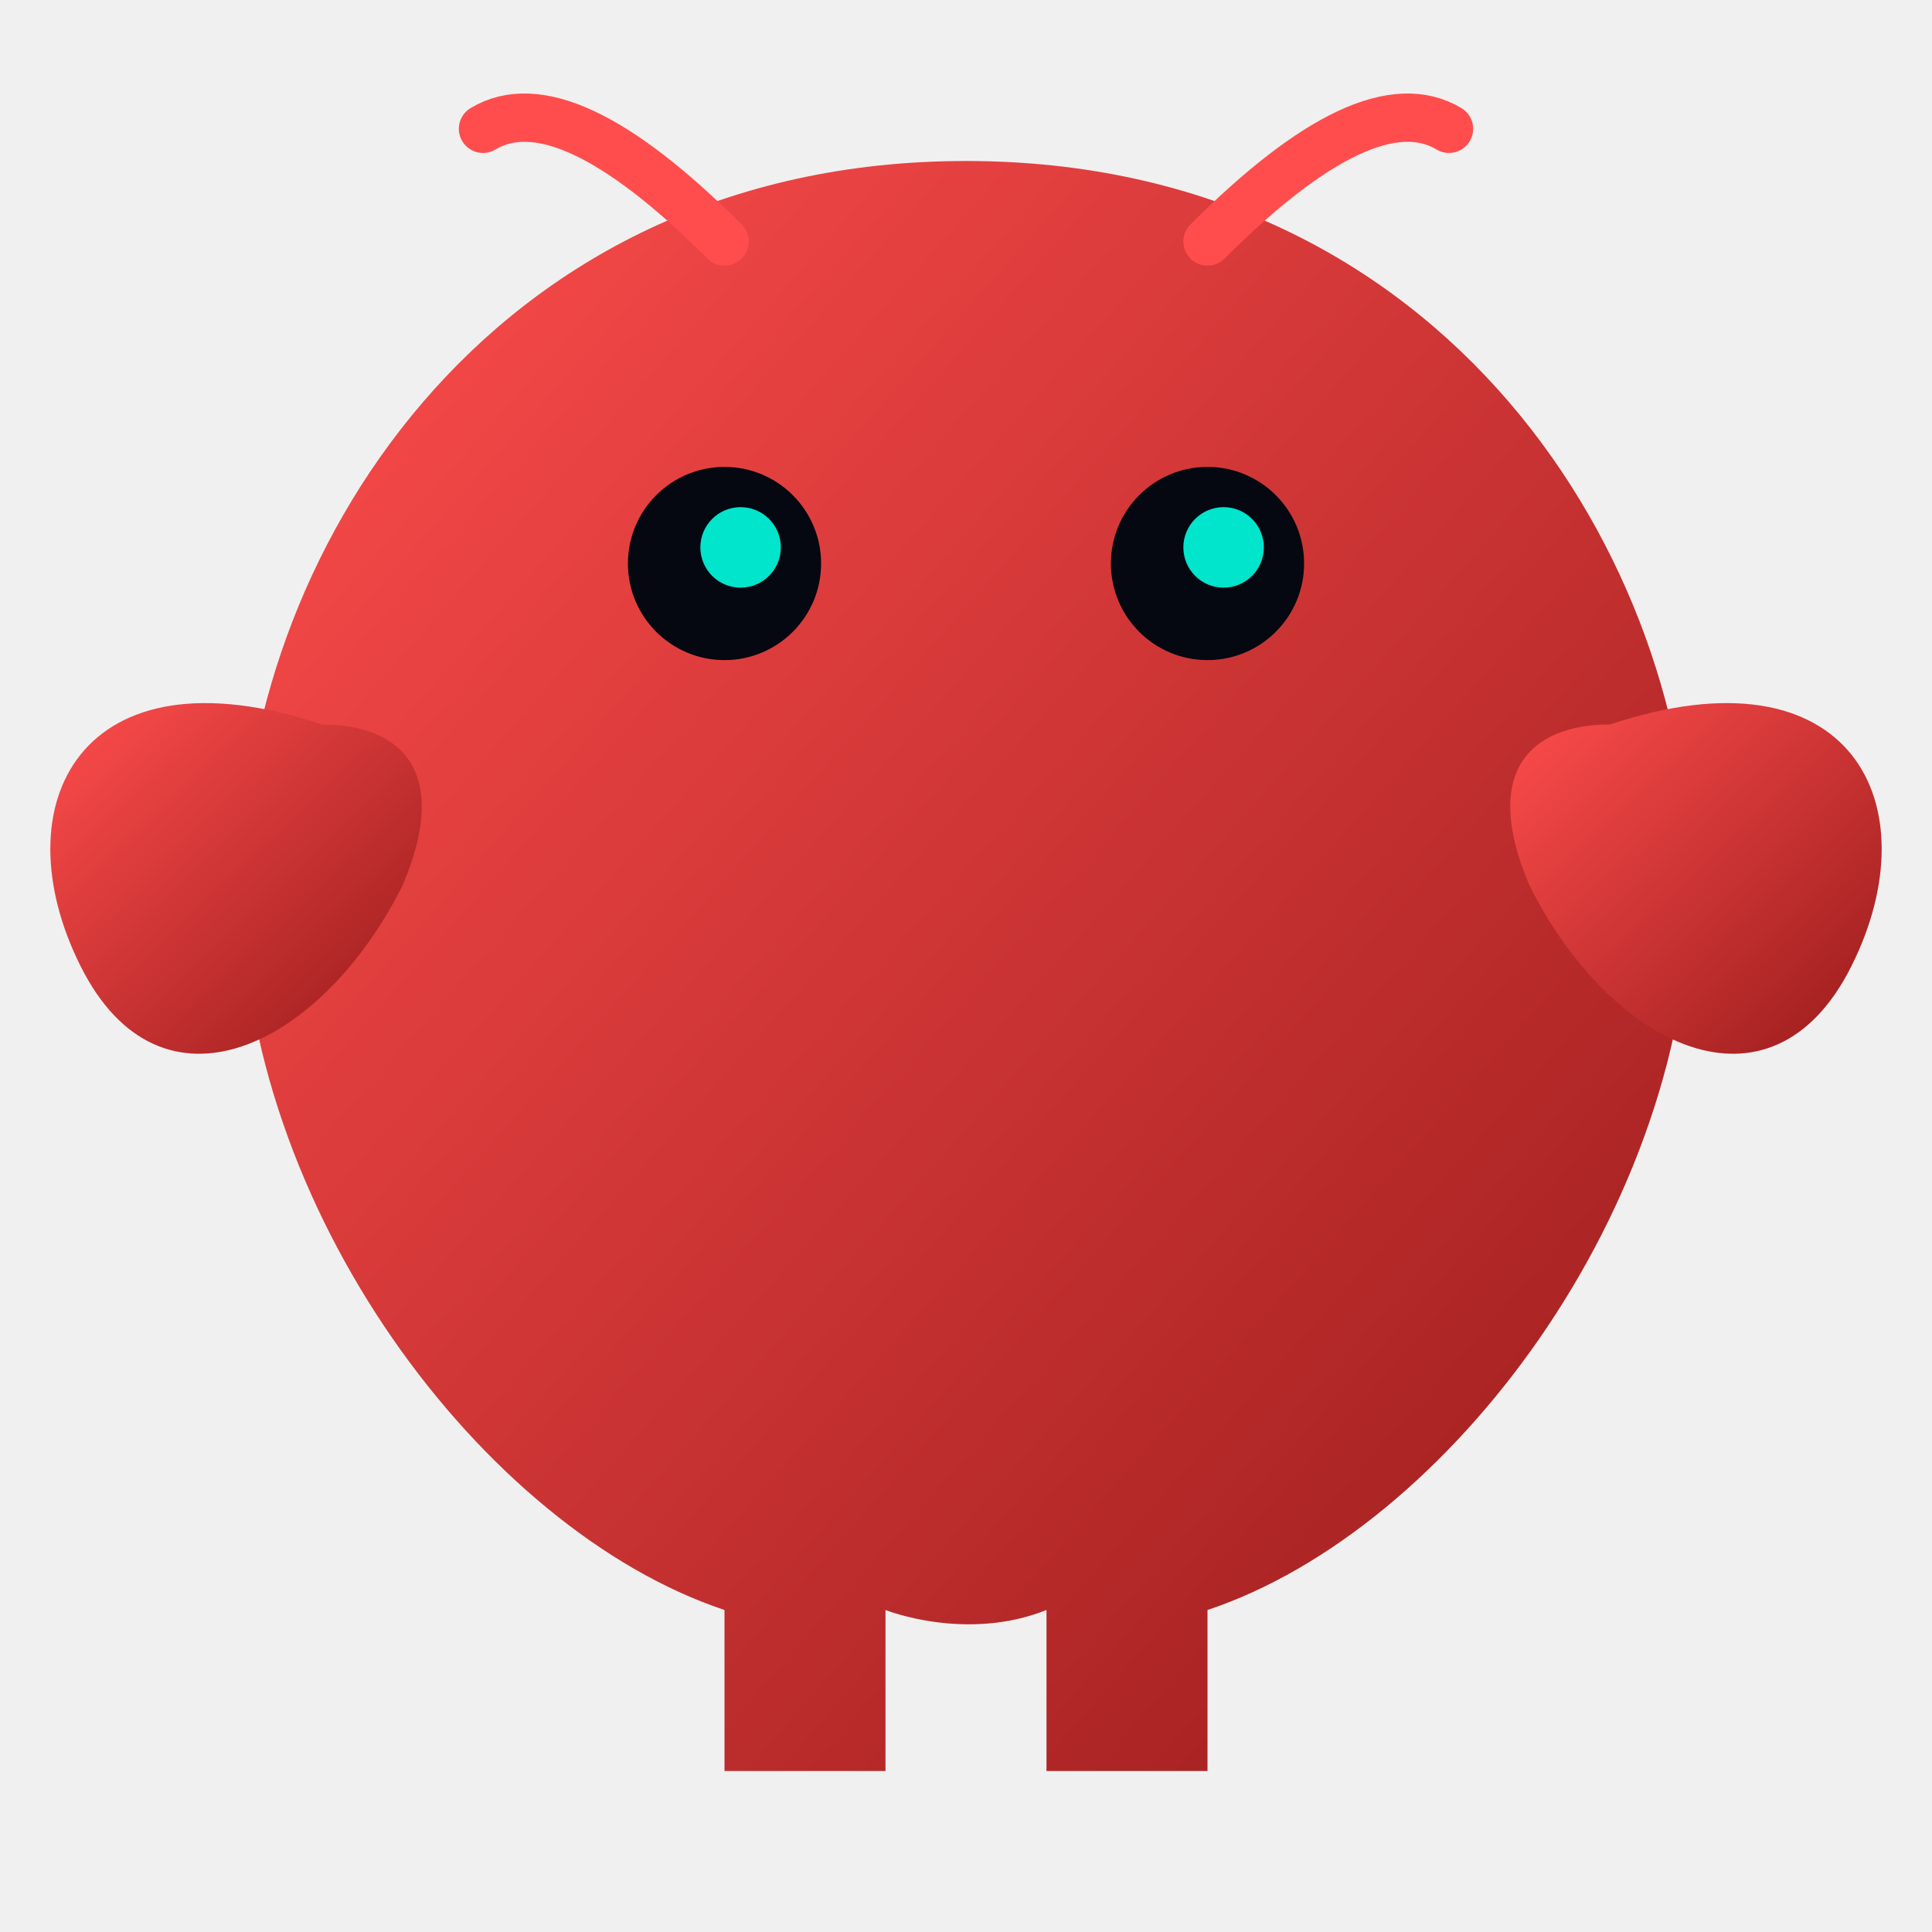
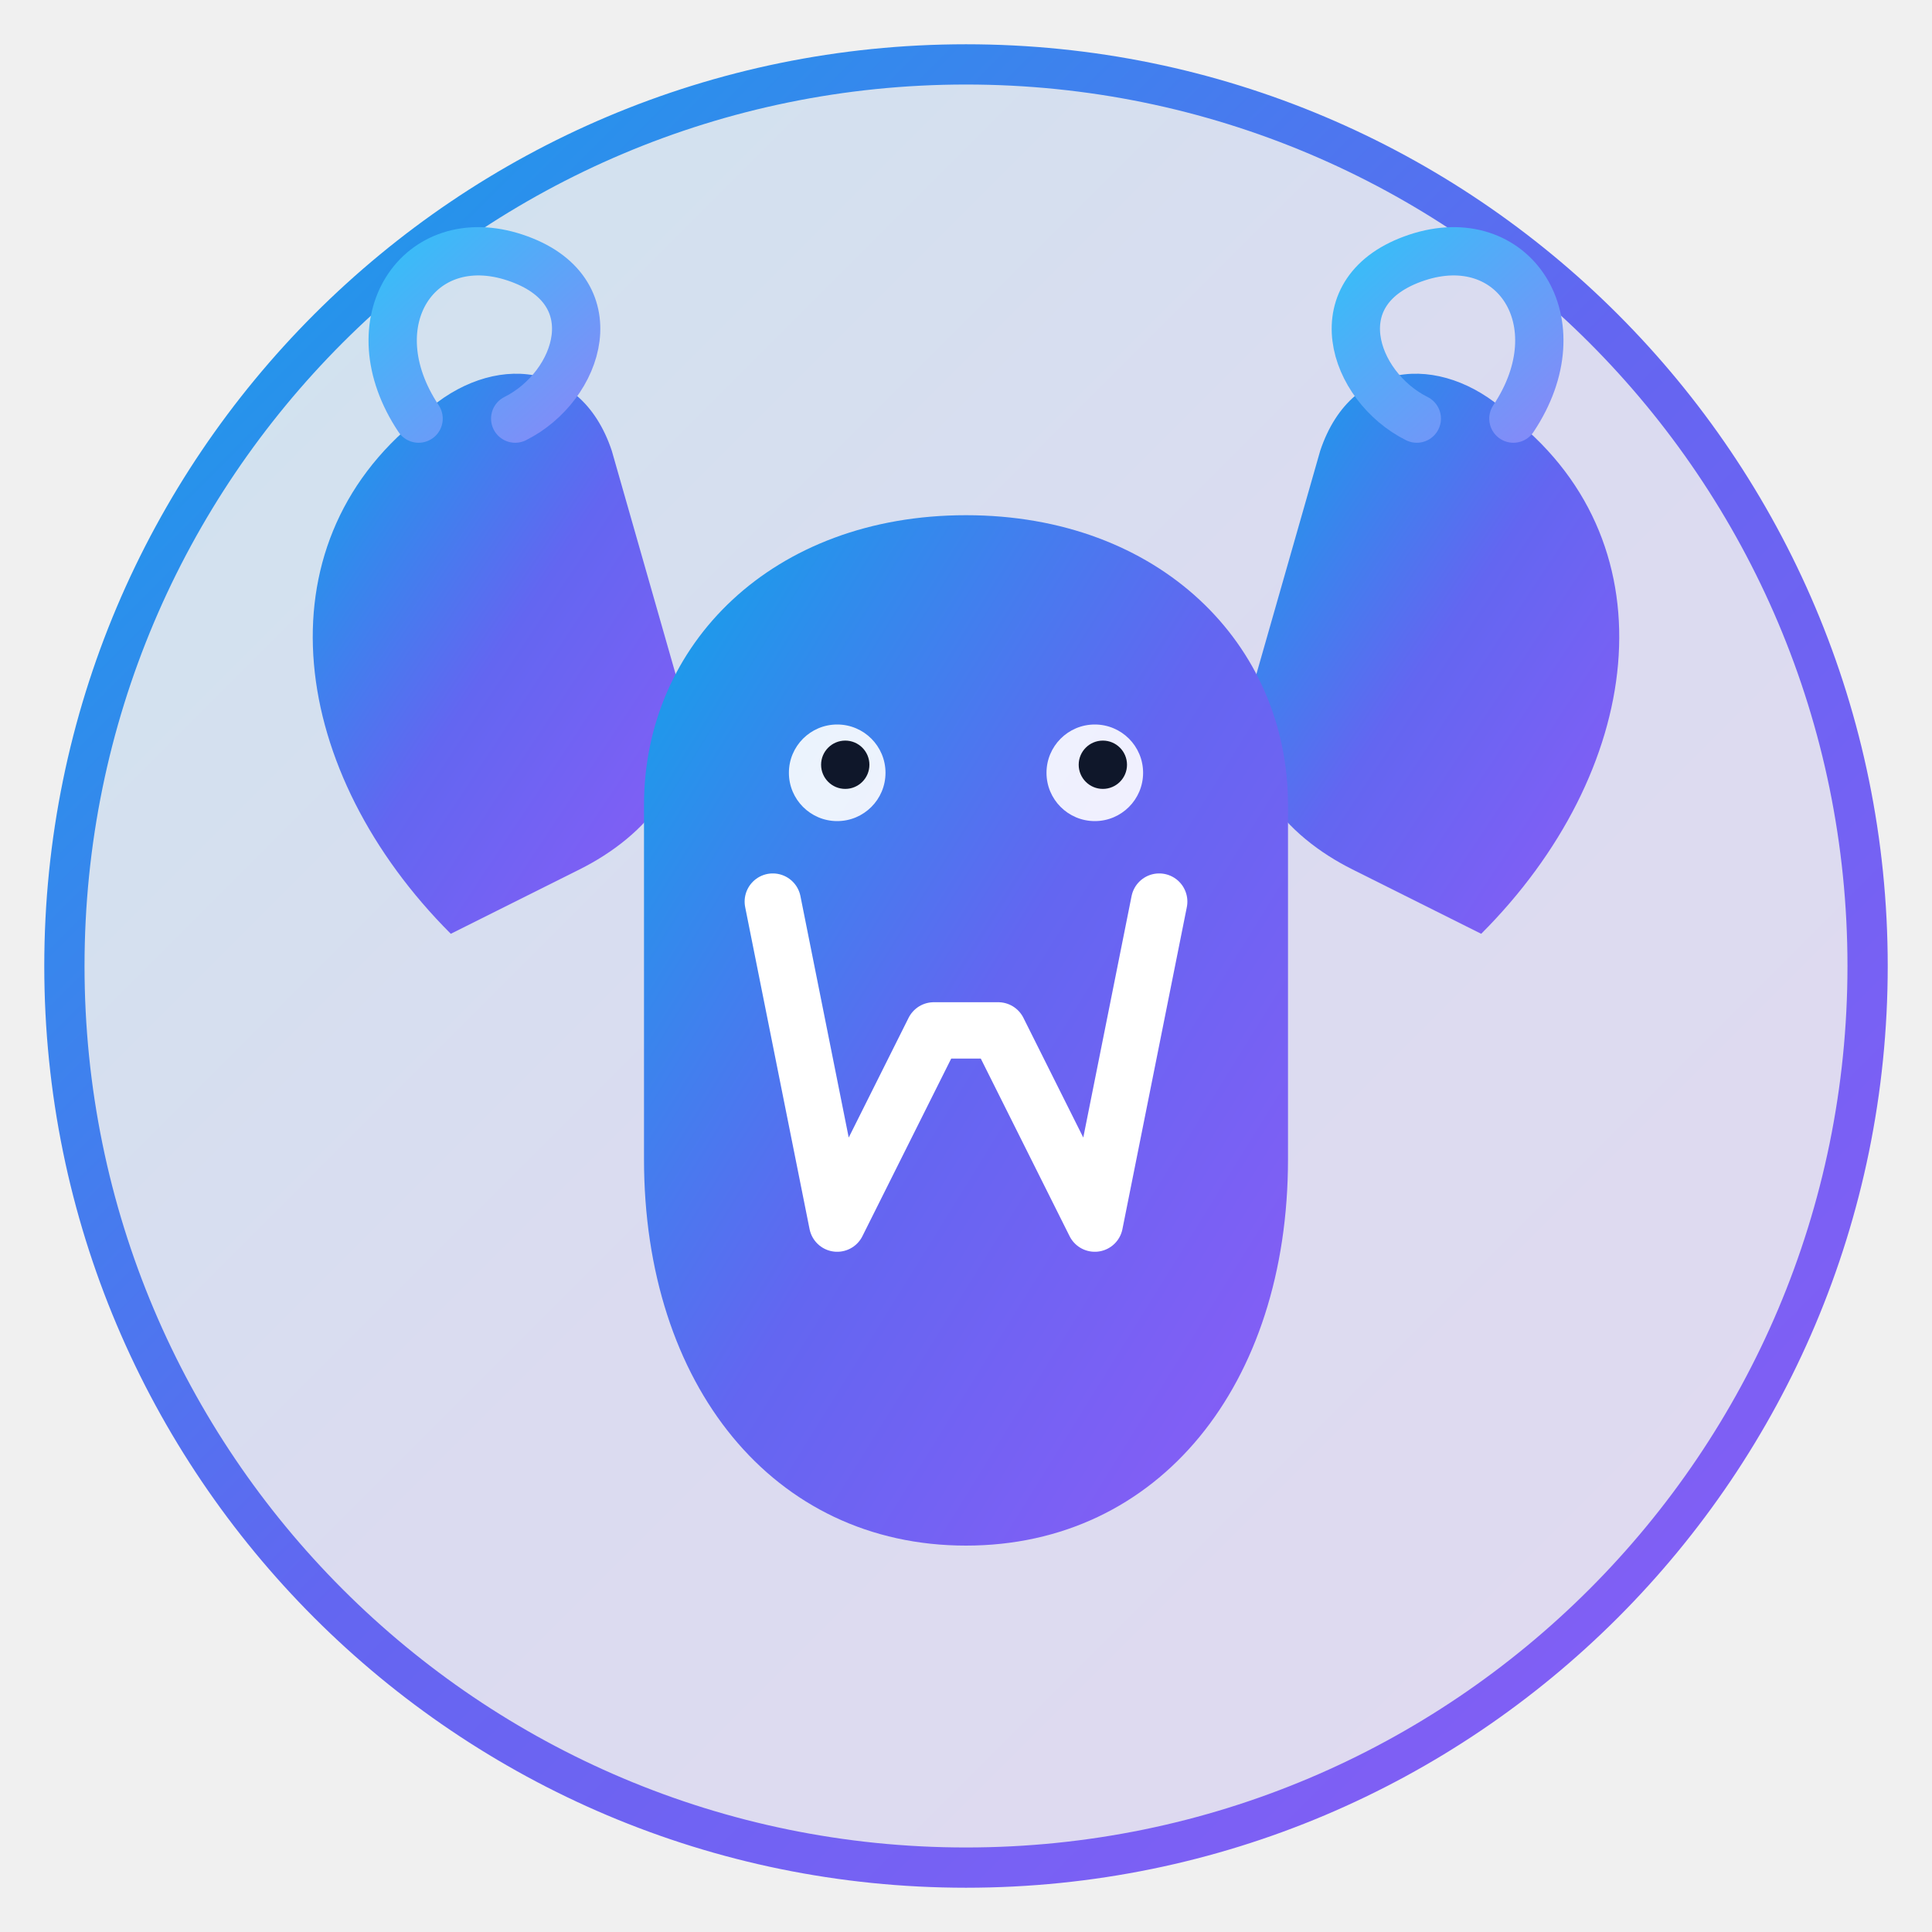
<svg xmlns="http://www.w3.org/2000/svg" viewBox="0 0 120 120" fill="none">
  <defs>
-     <linearGradient id="lobster-gradient" x1="0%" y1="0%" x2="100%" y2="100%">
-       <stop offset="0%" stop-color="#ff4d4d" />
-       <stop offset="100%" stop-color="#991b1b" />
+     <linearGradient id="winclaw-gradient" x1="0%" y1="0%" x2="100%" y2="100%">
+       <stop offset="0%" stop-color="#0ea5e9" />
+       <stop offset="50%" stop-color="#6366f1" />
+       <stop offset="100%" stop-color="#8b5cf6" />
+     </linearGradient>
+     <linearGradient id="claw-accent" x1="0%" y1="0%" x2="100%" y2="100%">
+       <stop offset="0%" stop-color="#38bdf8" />
+       <stop offset="100%" stop-color="#818cf8" />
    </linearGradient>
  </defs>
-   <path d="M60 10 C30 10 15 35 15 55 C15 75 30 95 45 100 L45 110 L55 110 L55 100 C55 100 60 102 65 100 L65 110 L75 110 L75 100 C90 95 105 75 105 55 C105 35 90 10 60 10Z" fill="url(#lobster-gradient)" />
-   <path d="M20 45 C5 40 0 50 5 60 C10 70 20 65 25 55 C28 48 25 45 20 45Z" fill="url(#lobster-gradient)" />
-   <path d="M100 45 C115 40 120 50 115 60 C110 70 100 65 95 55 C92 48 95 45 100 45Z" fill="url(#lobster-gradient)" />
-   <path d="M45 15 Q35 5 30 8" stroke="#ff4d4d" stroke-width="3" stroke-linecap="round" />
-   <path d="M75 15 Q85 5 90 8" stroke="#ff4d4d" stroke-width="3" stroke-linecap="round" />
-   <circle cx="45" cy="35" r="6" fill="#050810" />
-   <circle cx="75" cy="35" r="6" fill="#050810" />
-   <circle cx="46" cy="34" r="2.5" fill="#00e5cc" />
-   <circle cx="76" cy="34" r="2.5" fill="#00e5cc" />
+   <circle cx="60" cy="60" r="56" fill="url(#winclaw-gradient)" opacity="0.15" />
+   <circle cx="60" cy="60" r="56" stroke="url(#winclaw-gradient)" stroke-width="2.5" fill="none" />
+   <path d="M28 58 C18 48 16 34 26 26 C30 22 36 22 38 28 L42 42 C44 48 40 52 36 54 Z" fill="url(#winclaw-gradient)" />
+   <path d="M26 26 C22 20 26 14 32 16 C38 18 36 24 32 26" stroke="url(#claw-accent)" stroke-width="3" stroke-linecap="round" fill="none" />
+   <path d="M92 58 C102 48 104 34 94 26 C90 22 84 22 82 28 L78 42 C76 48 80 52 84 54 Z" fill="url(#winclaw-gradient)" />
+   <path d="M94 26 C98 20 94 14 88 16 C82 18 84 24 88 26" stroke="url(#claw-accent)" stroke-width="3" stroke-linecap="round" fill="none" />
+   <path d="M40 50 C40 40 48 32 60 32 C72 32 80 40 80 50 L80 72 C80 86 72 96 60 96 C48 96 40 86 40 72 Z" fill="url(#winclaw-gradient)" />
+   <path d="M48 56 L52 76 L58 64 L60 64 L62 64 L68 76 L72 56" stroke="white" stroke-width="3.5" stroke-linecap="round" stroke-linejoin="round" fill="none" />
+   <circle cx="52" cy="48" r="3" fill="white" opacity="0.9" />
+   <circle cx="68" cy="48" r="3" fill="white" opacity="0.9" />
+   <circle cx="52.5" cy="47.5" r="1.5" fill="#0f172a" />
+   <circle cx="68.5" cy="47.5" r="1.5" fill="#0f172a" />
</svg>
